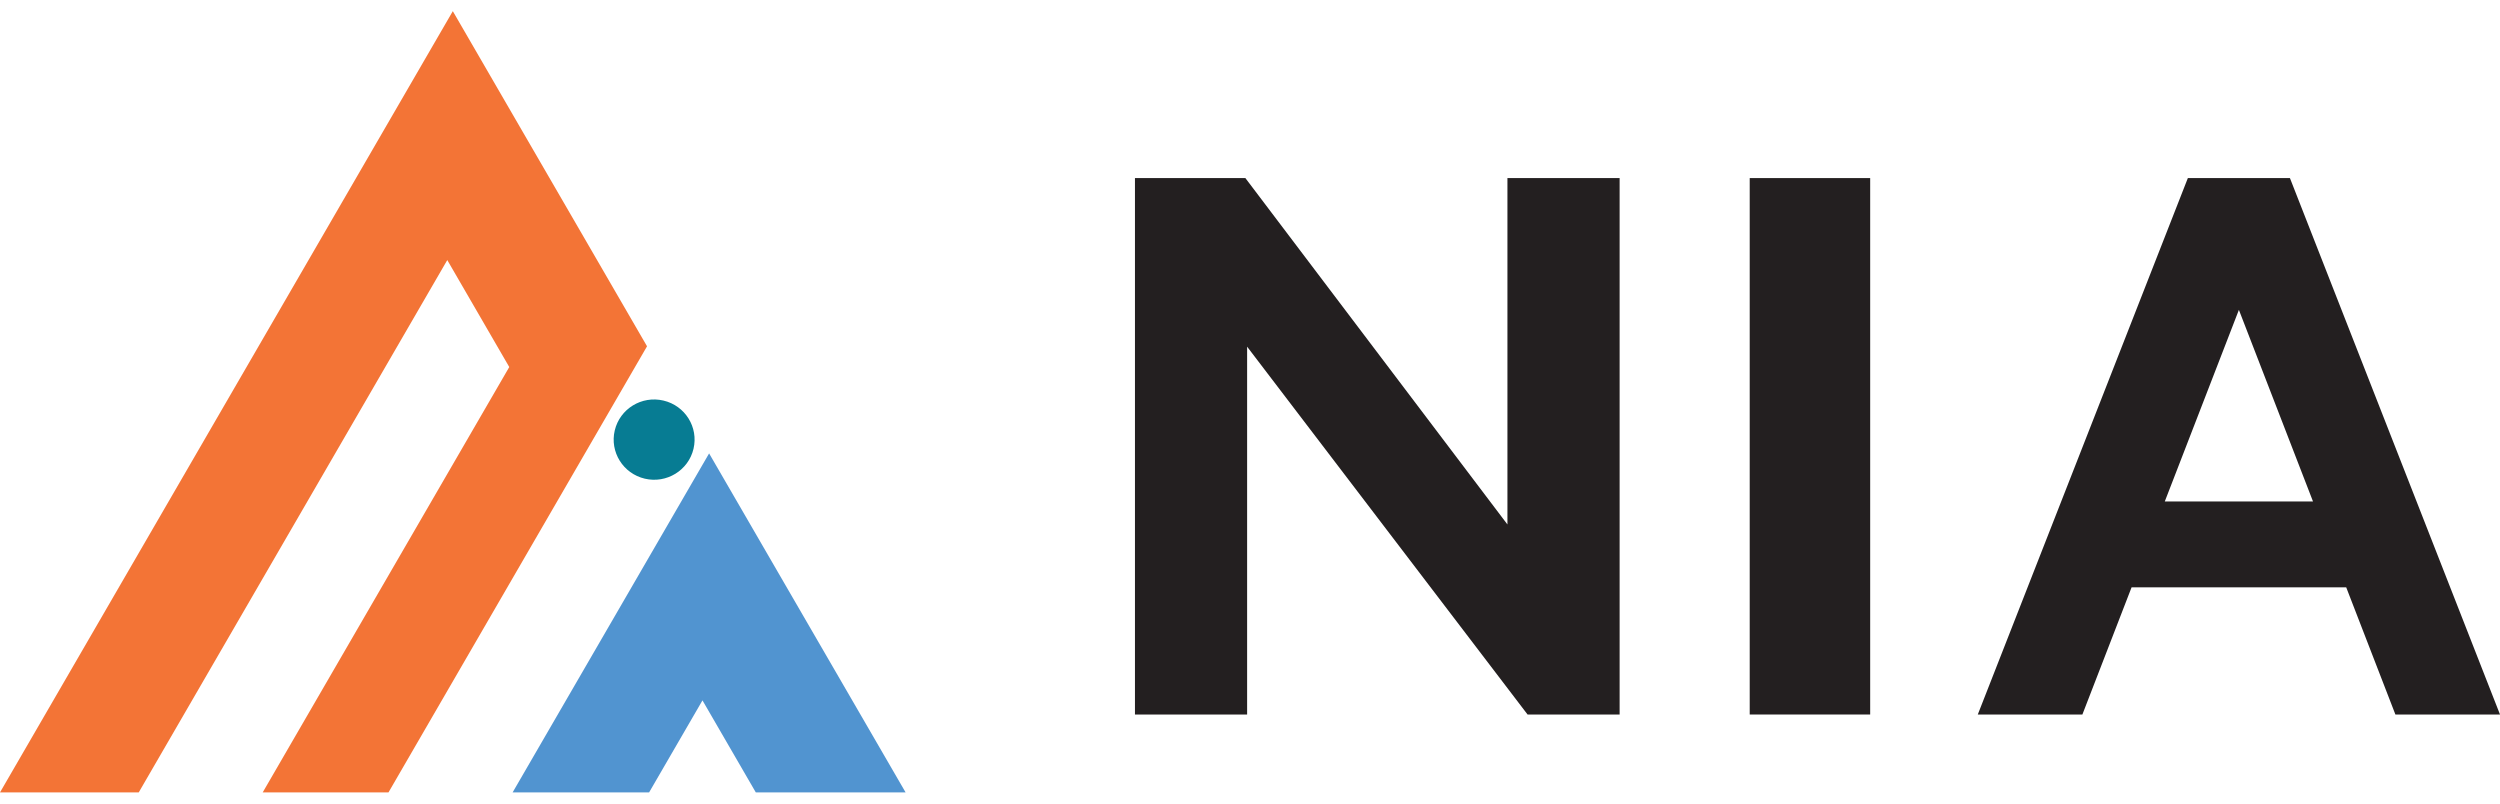
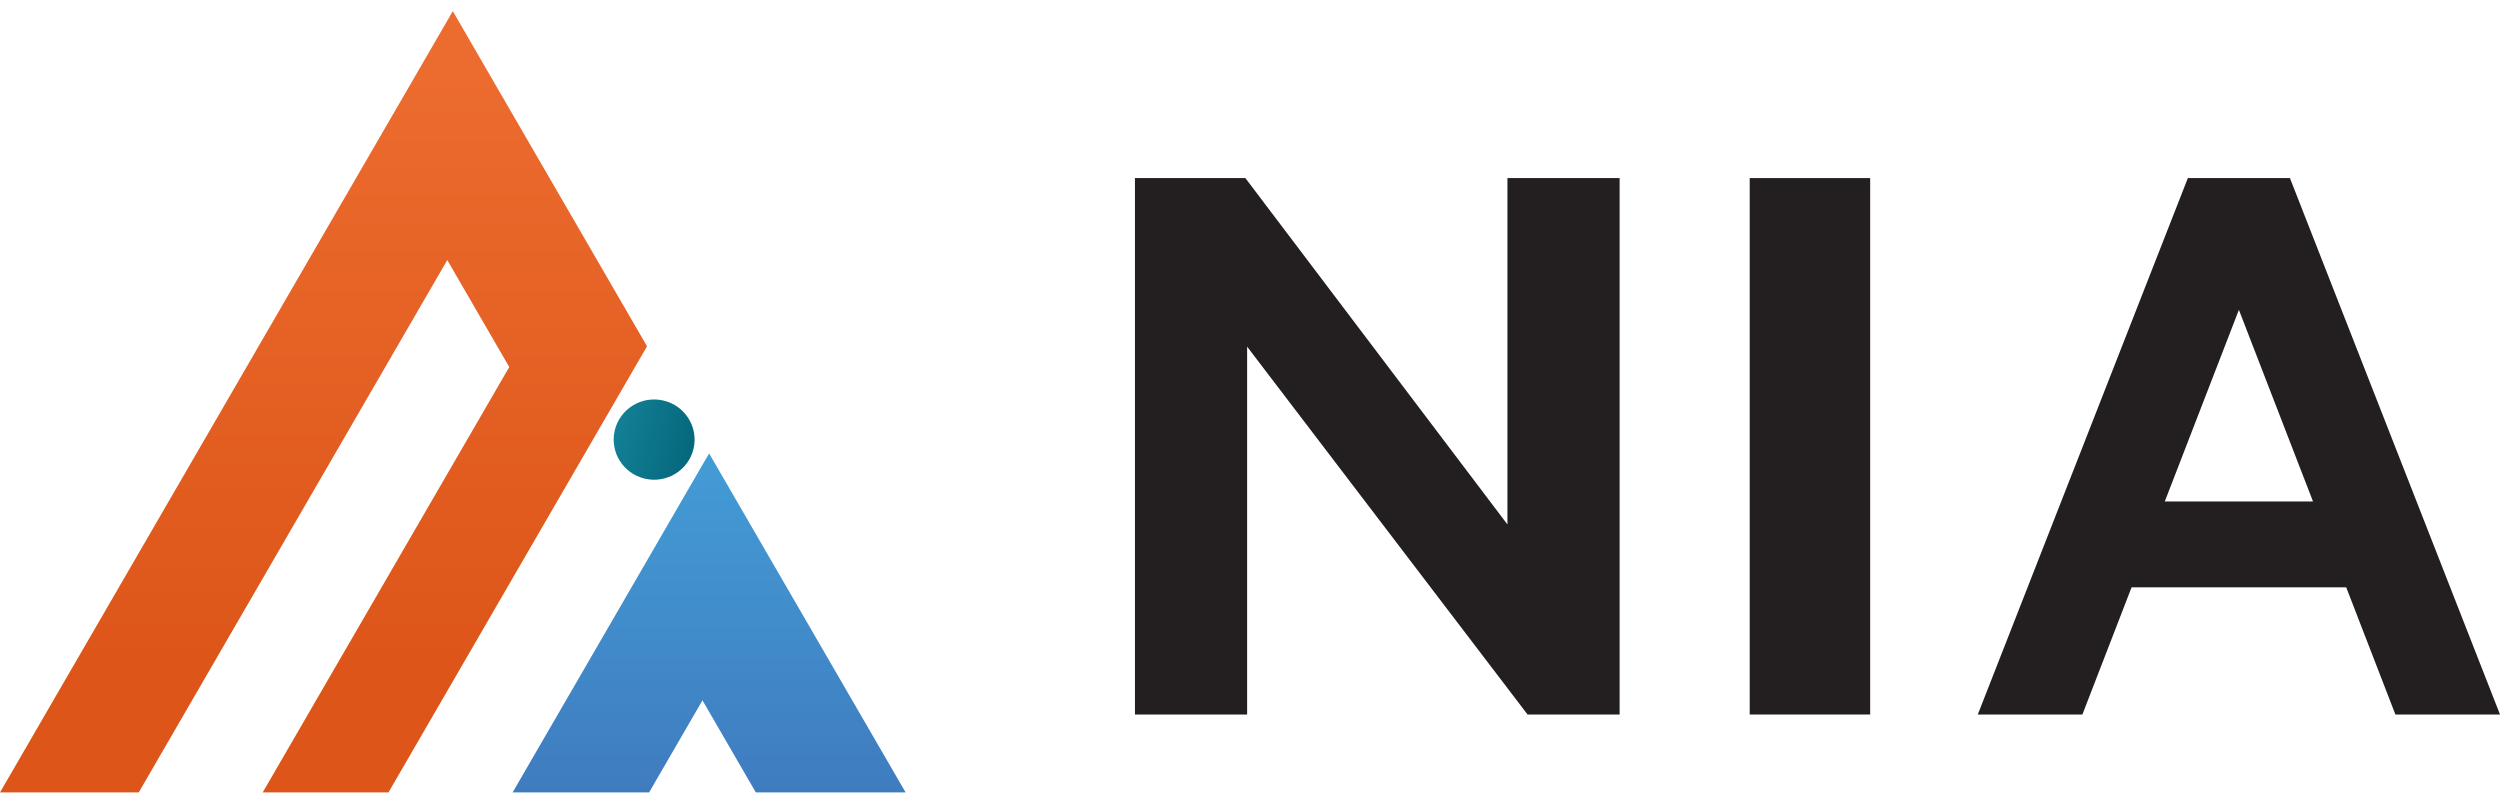
<svg xmlns="http://www.w3.org/2000/svg" width="112" height="36" viewBox="0 0 112 36" fill="none">
-   <path d="M50.846 32.01V7.978H55.793L67.533 23.496V7.978H72.559V32.01H68.435L55.871 15.531V32.01H50.845H50.846Z" fill="#231F20" />
+   <path d="M50.846 32.01V7.978H55.793L67.533 23.495V7.978H72.559V32.01H68.435L55.871 15.53V32.01H50.845H50.846Z" fill="#231F20" />
  <path d="M78.387 32.01V7.978H83.784V32.01H78.387Z" fill="#231F20" />
-   <path d="M99.679 12.27H100.926L93.291 32.01H88.605L98.016 7.978H102.589L112 32.01H107.314L99.679 12.27H99.679ZM105.839 26.311H94.766V22.466H105.839V26.311Z" fill="#231F20" />
-   <path d="M28.987 15.514L25.632 21.303L17.404 35.5H11.769L22.815 16.443L20.038 11.651L6.215 35.5H0L16.93 6.289L20.286 0.5L23.393 5.862L26.171 10.654L28.987 15.514Z" fill="#F37436" />
-   <path d="M31.069 20.108C31.299 19.141 30.696 18.173 29.721 17.945C28.747 17.716 27.771 18.315 27.541 19.282C27.311 20.248 27.915 21.216 28.889 21.445C29.863 21.673 30.839 21.074 31.069 20.108Z" fill="#077C93" />
-   <path d="M40.571 35.5H33.86L31.471 31.377L29.08 35.5H22.965L28.413 26.101L31.768 20.312L34.825 25.588L40.571 35.5Z" fill="#5194D0" />
+   <path d="M99.679 12.269H100.926L93.291 32.01H88.605L98.016 7.978H102.589L112 32.01H107.314L99.679 12.269H99.679ZM105.839 26.311H94.766V22.466H105.839V26.311Z" fill="#231F20" />
+   <path d="M28.987 15.514L25.632 21.303L17.404 35.5H11.769L22.815 16.443L20.038 11.651L6.215 35.5H0L16.93 6.289L20.286 0.5L23.393 5.862L26.171 10.654L28.987 15.514Z" fill="url(#paint0_linear_39_1103)" />
+   <path d="M31.069 20.107C31.299 19.141 30.696 18.172 29.721 17.944C28.747 17.716 27.771 18.315 27.541 19.281C27.311 20.248 27.915 21.216 28.889 21.444C29.863 21.672 30.839 21.074 31.069 20.107Z" fill="url(#paint1_linear_39_1103)" />
+   <path d="M40.571 35.5H33.86L31.471 31.376L29.08 35.5H22.965L28.413 26.101L31.768 20.311L34.825 25.587L40.571 35.5Z" fill="url(#paint2_linear_39_1103)" />
+   <defs>
+     <linearGradient id="paint0_linear_39_1103" x1="14.496" y1="3.327" x2="14.496" y2="30.576" gradientUnits="userSpaceOnUse">
+       <stop stop-color="#EC6B2E" />
+       <stop offset="0.97" stop-color="#DD5519" />
+     </linearGradient>
+     <linearGradient id="paint1_linear_39_1103" x1="27.541" y1="19.281" x2="31.066" y2="20.12" gradientUnits="userSpaceOnUse">
+       <stop stop-color="#128096" />
+       <stop offset="1" stop-color="#06677C" />
+     </linearGradient>
+     <linearGradient id="paint2_linear_39_1103" x1="31.77" y1="20.311" x2="31.77" y2="35.5" gradientUnits="userSpaceOnUse">
+       <stop stop-color="#439CD6" />
+       <stop offset="1" stop-color="#3F7CBF" />
+     </linearGradient>
+   </defs>
</svg>
